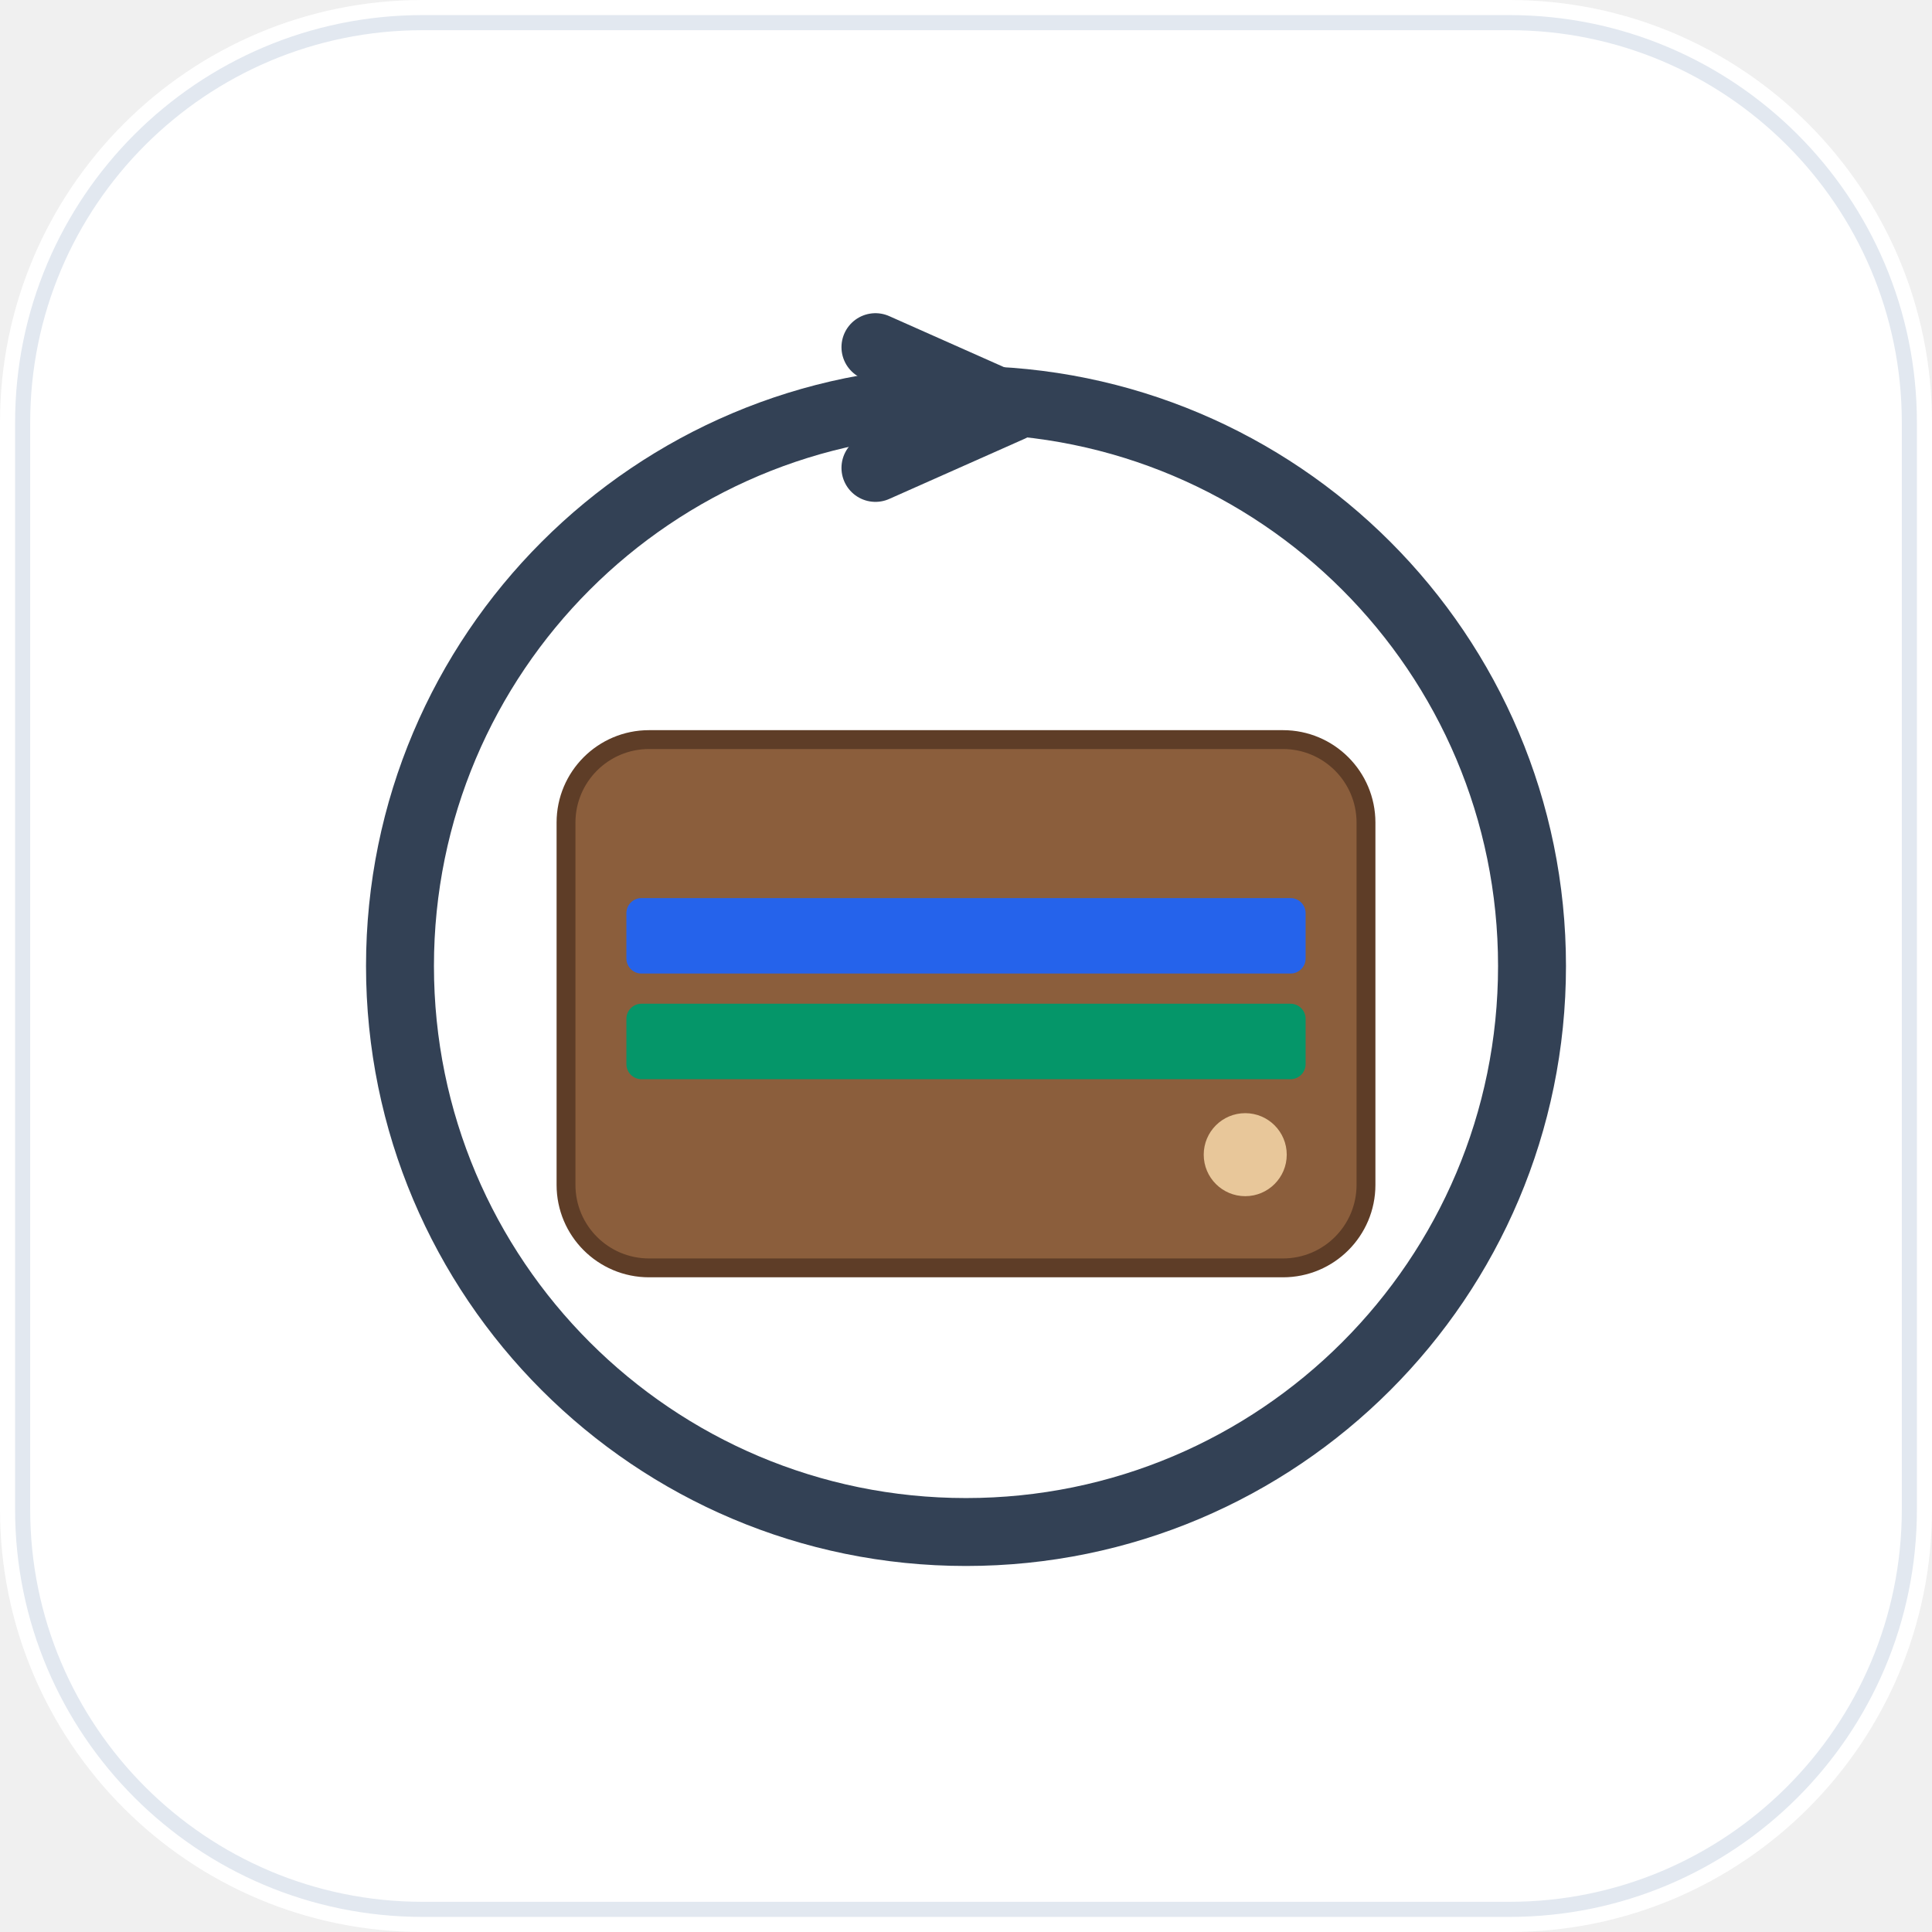
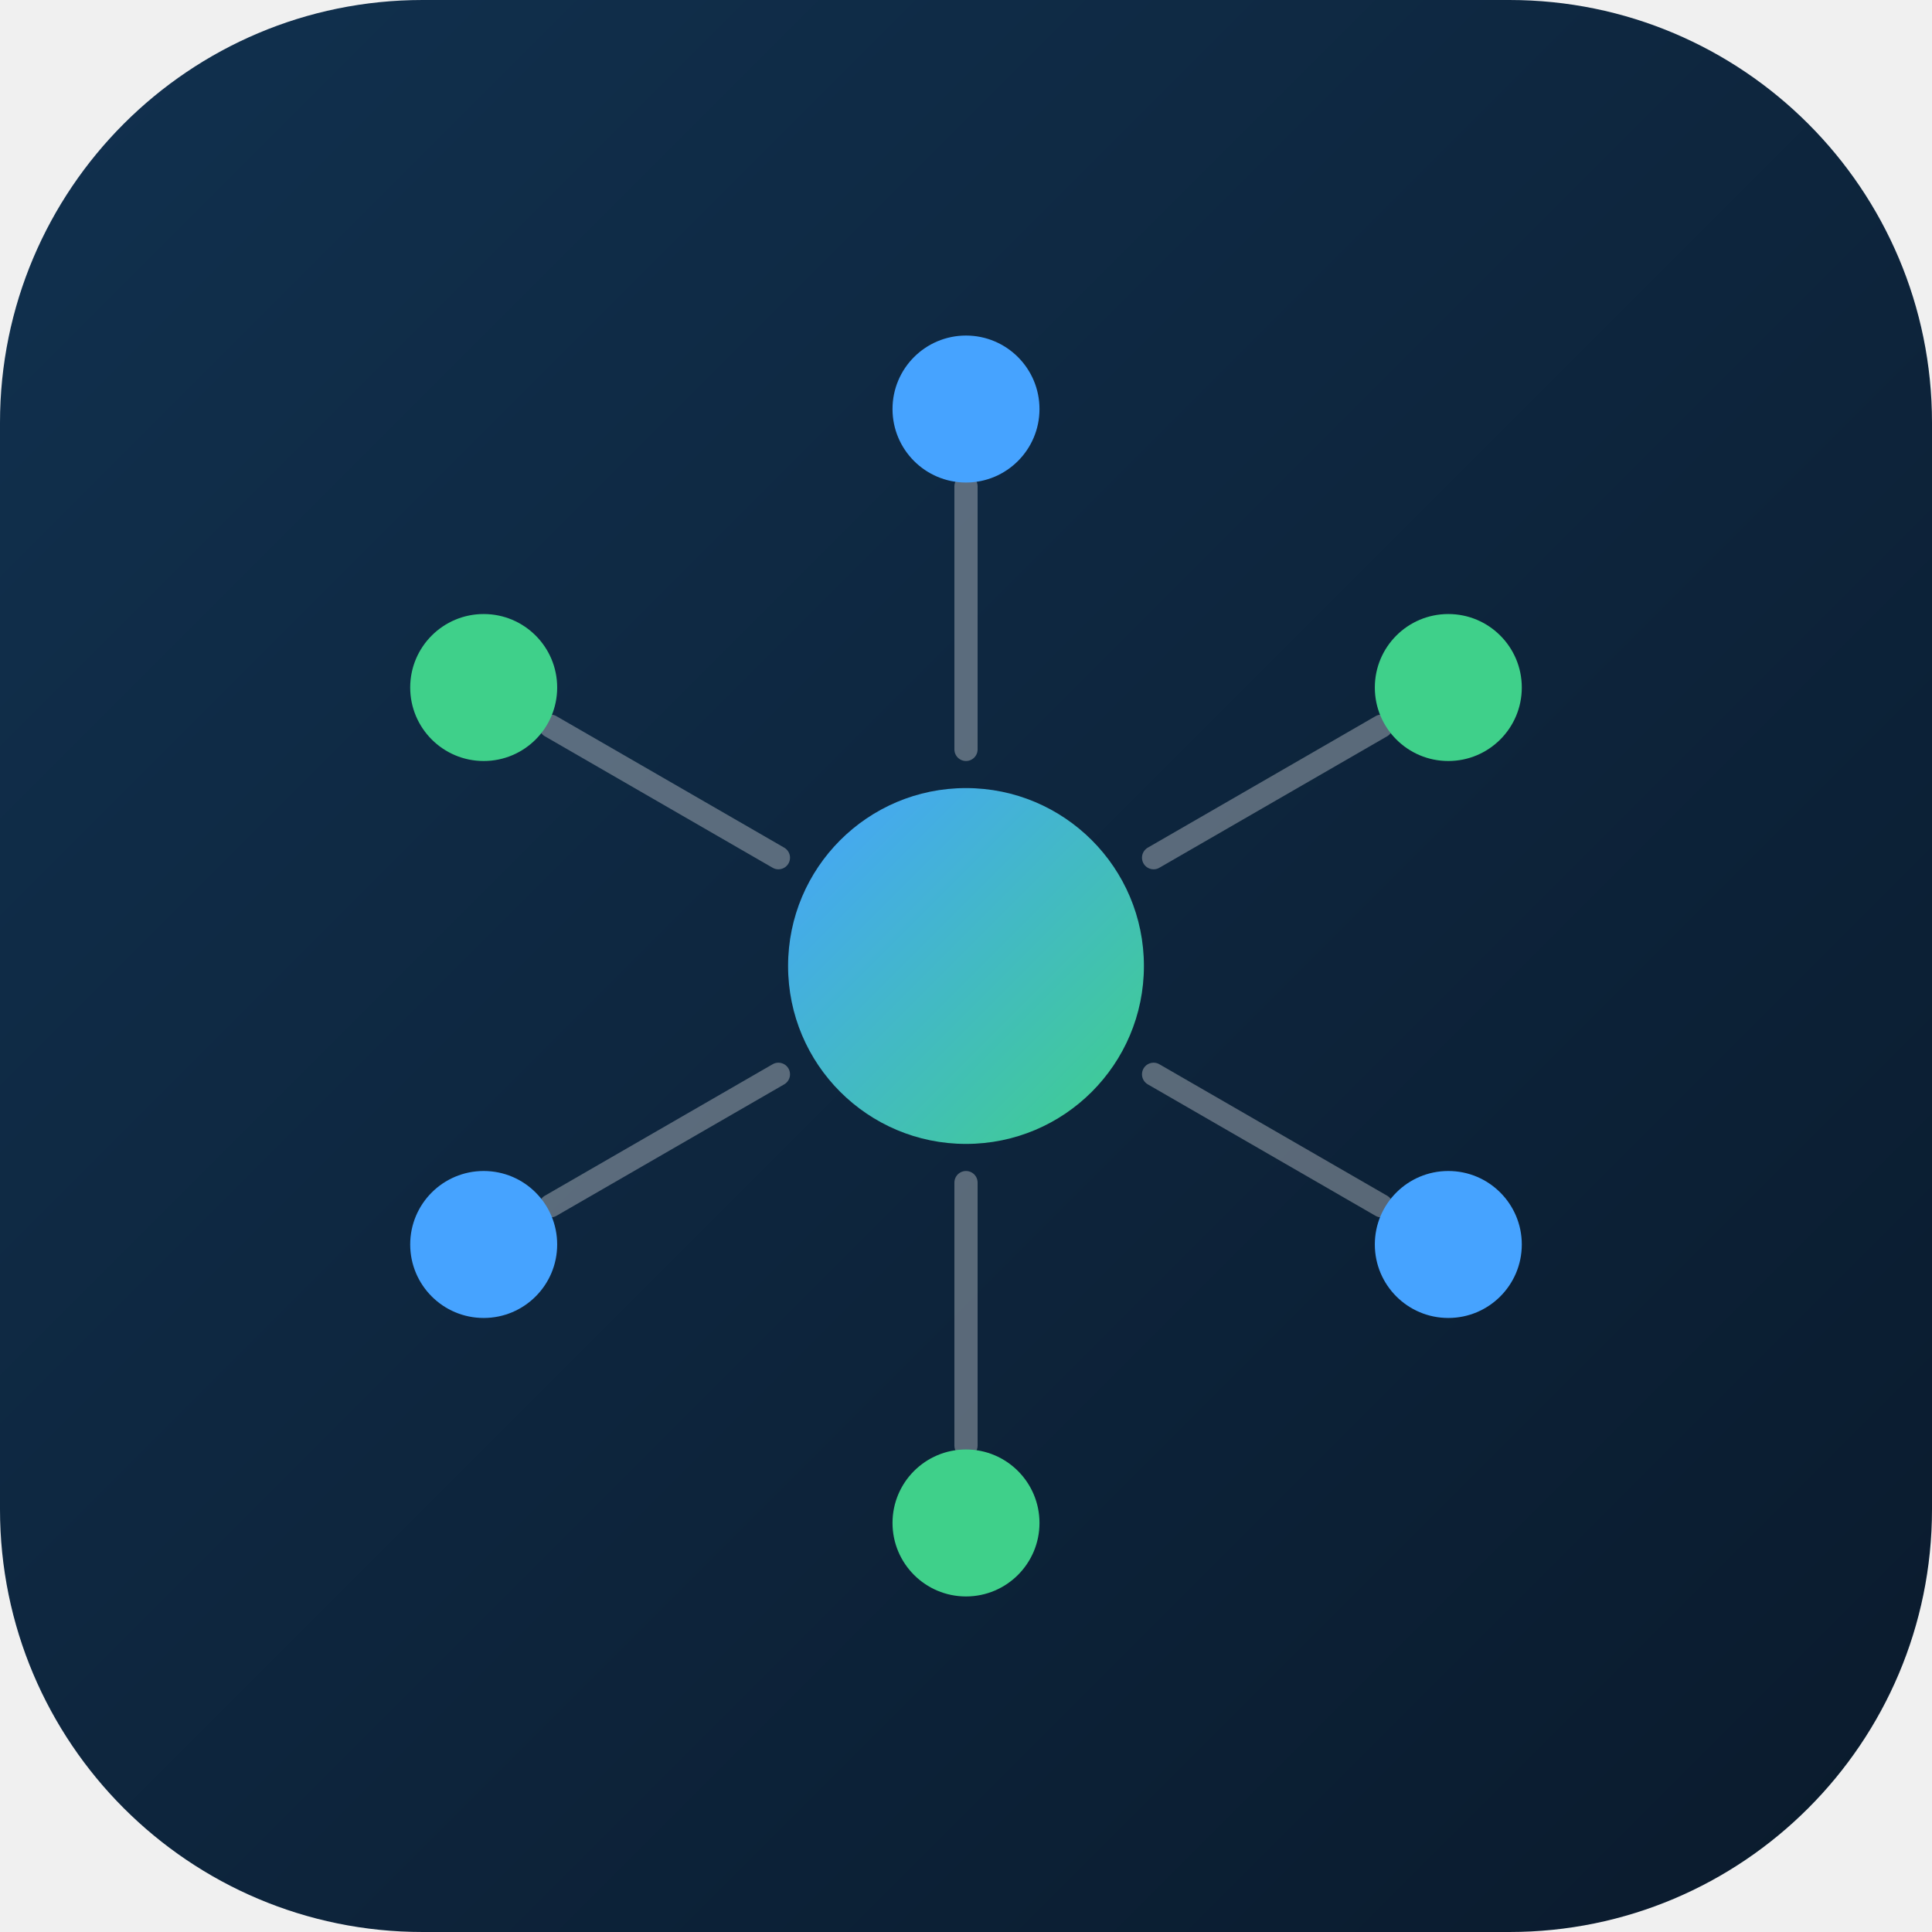
<svg xmlns="http://www.w3.org/2000/svg" width="512" height="512" viewBox="0 0 512 512" fill="none" role="img" aria-label="Wallet360">
-   <rect width="512" height="512" rx="112" fill="#FFFFFF" />
-   <rect x="6" y="6" width="500" height="500" rx="106" fill="none" stroke="#E2E8F0" stroke-width="4" />
-   <circle cx="256" cy="256" r="150" fill="none" stroke="#334155" stroke-width="18" />
-   <path d="M232 92 L268 108 L232 124" fill="none" stroke="#334155" stroke-width="18" stroke-linecap="round" stroke-linejoin="round" />
-   <rect x="150" y="196" width="212" height="140" rx="22" fill="#8B5E3C" />
-   <rect x="150" y="196" width="212" height="140" rx="22" fill="none" stroke="#5E3D27" stroke-width="5" />
-   <rect x="166" y="238" width="180" height="20" rx="4" fill="#2563EB" />
-   <rect x="166" y="266" width="180" height="20" rx="4" fill="#059669" />
-   <circle cx="330" cy="306" r="11" fill="#E8C79A" />
+   <defs>
+     <linearGradient id="bg" x1="0" y1="0" x2="1" y2="1">
+       <stop offset="0" stop-color="#11314F" />
+       <stop offset="1" stop-color="#0A1A2C" />
+     </linearGradient>
+     <linearGradient id="core" x1="0" y1="0" x2="1" y2="1">
+       <stop offset="0" stop-color="#46A3FF" />
+       <stop offset="1" stop-color="#3FD08A" />
+     </linearGradient>
+   </defs>
+   <rect width="512" height="512" rx="112" fill="url(#bg)" />
+   <g transform="translate(256 256) scale(2.05) translate(-90 -90)">
+     <g stroke="#FFFFFF" stroke-opacity="0.32" stroke-width="3" stroke-linecap="round">
+       <line x1="90" y1="28" x2="90" y2="62" />
+       <line x1="143.7" y1="59" x2="114.25" y2="76" />
+       <line x1="143.7" y1="121" x2="114.25" y2="104" />
+       <line x1="90" y1="152" x2="90" y2="118" />
+       <line x1="36.3" y1="121" x2="65.75" y2="104" />
+       <line x1="36.3" y1="59" x2="65.75" y2="76" />
+     </g>
+     <circle cx="90" cy="18" r="9.5" fill="#46A3FF" />
+     <circle cx="152.35" cy="54" r="9.5" fill="#3FD08A" />
+     <circle cx="152.35" cy="126" r="9.5" fill="#46A3FF" />
+     <circle cx="90" cy="162" r="9.5" fill="#3FD08A" />
+     <circle cx="27.65" cy="126" r="9.5" fill="#46A3FF" />
+     <circle cx="27.65" cy="54" r="9.5" fill="#3FD08A" />
+     <circle cx="90" cy="90" r="23" fill="url(#core)" />
+   </g>
</svg>
